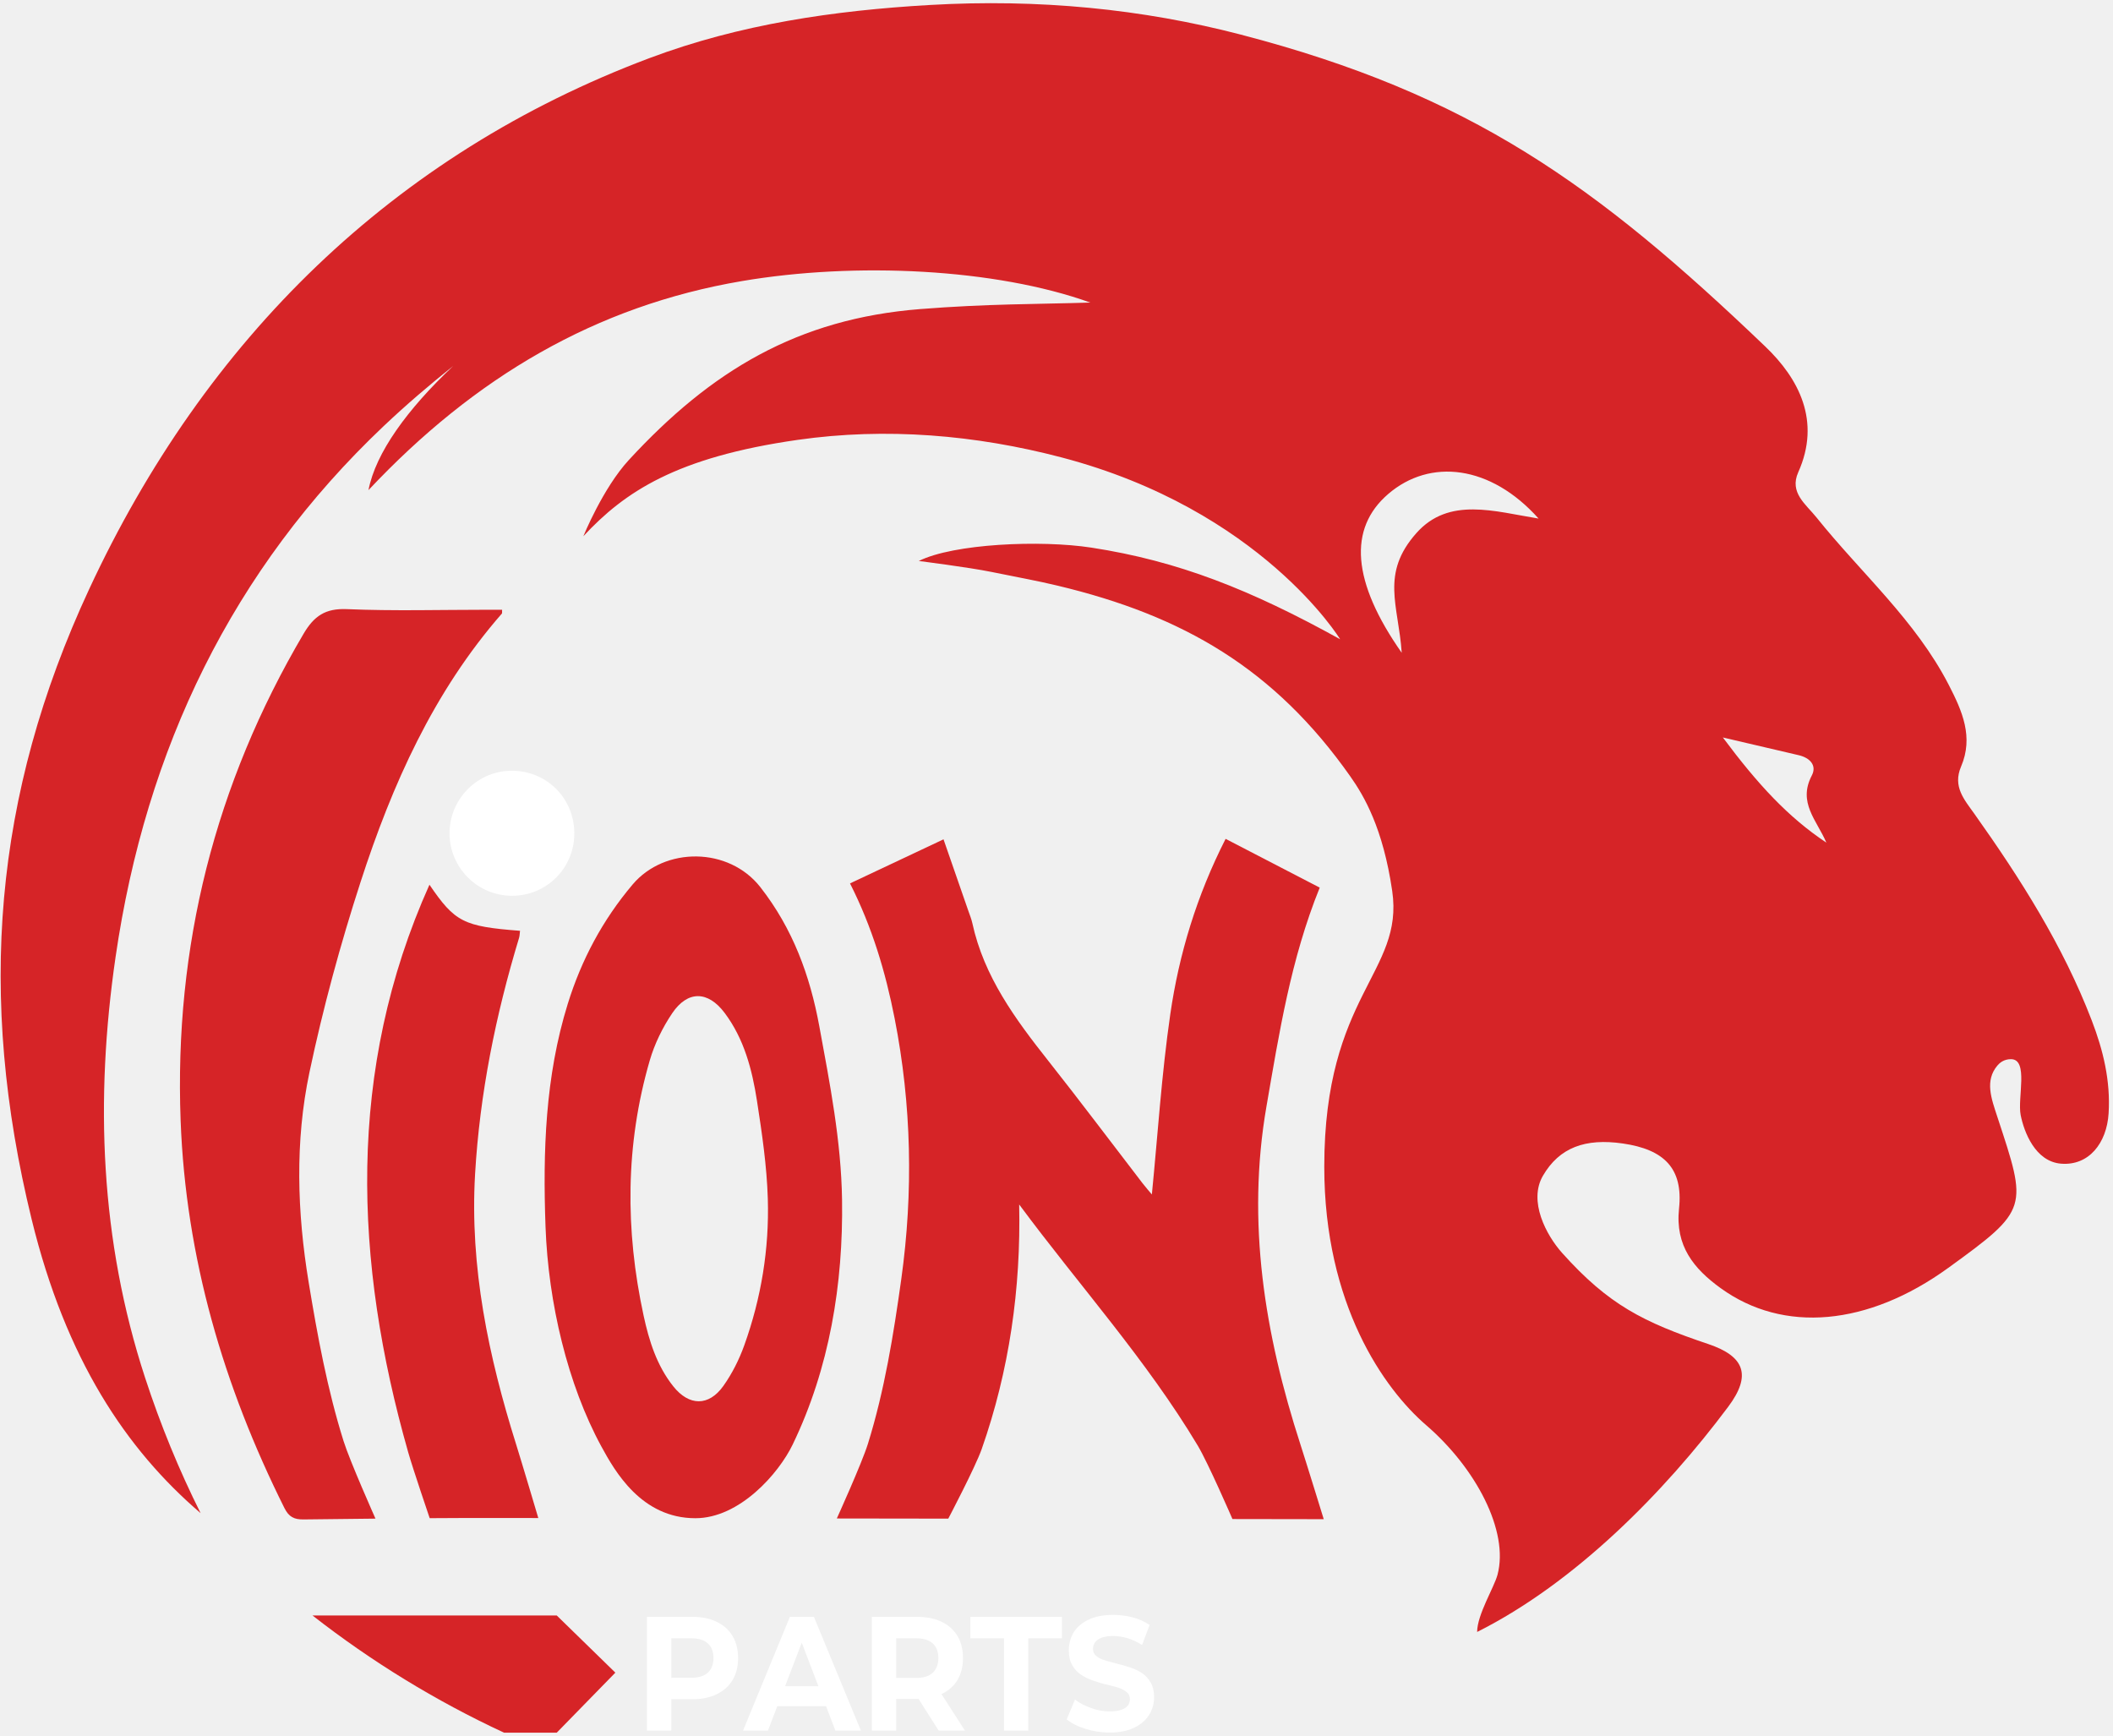
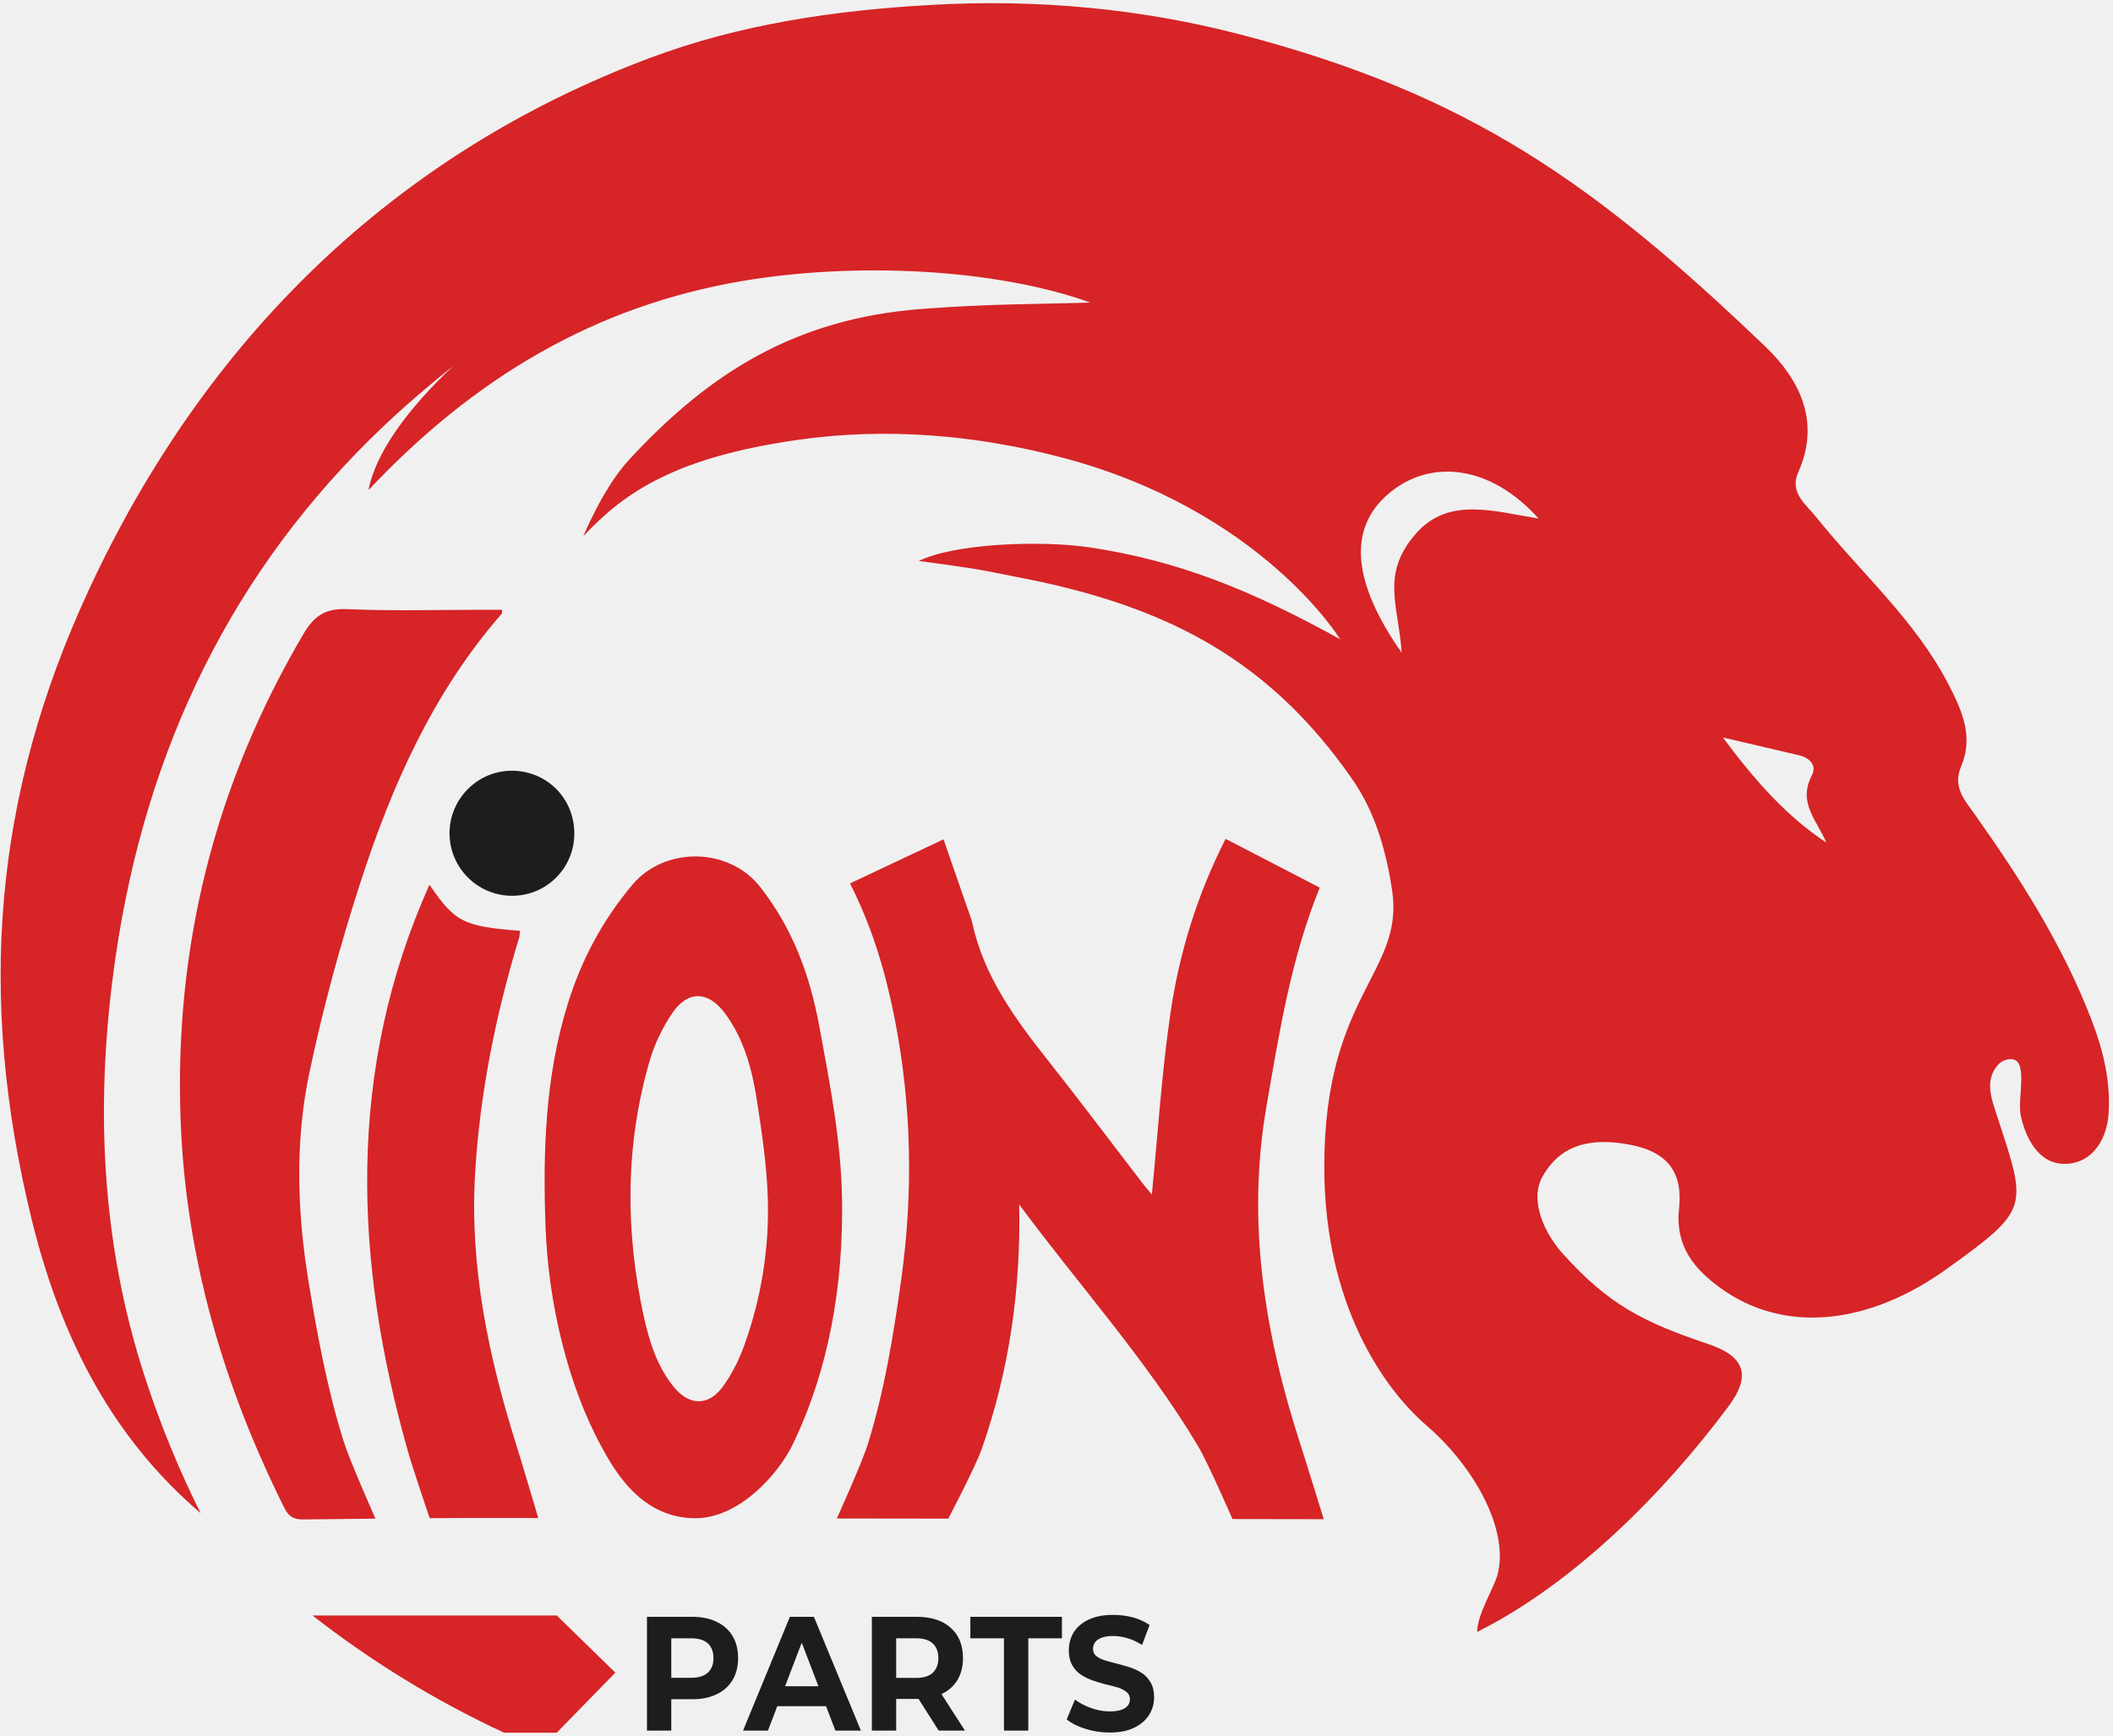
<svg xmlns="http://www.w3.org/2000/svg" role="img" aria-label="Lion Parts" viewBox="212 437 347 285" width="347" height="285">
  <g>
    <path transform="matrix(1.000 0.000 0.000 -1.000 271.215 581.841)" fill="#D62427" d="M 0 0 C 5.178 15.974 11.972 31.224 23.2 44.075 C 23.268 44.152 23.221 44.329 23.24 44.704 L 20.913 44.704 C 13.193 44.704 5.464 44.479 -2.243 44.805 C -5.78 44.955 -7.638 43.685 -9.357 40.768 C -23.917 16.068 -30.632 -10.605 -29.552 -39.207 C -28.703 -61.675 -22.522 -82.766 -12.507 -102.816 C -11.775 -104.28 -10.924 -104.709 -9.358 -104.688 C -5.424 -104.637 -1.489 -104.595 2.446 -104.556 C 2.446 -104.556 -1.764 -95.109 -2.793 -91.825 C -5.462 -83.315 -7.089 -74.484 -8.534 -65.699 C -10.415 -54.266 -10.796 -42.629 -8.395 -31.256 C -6.169 -20.713 -3.324 -10.253 0 0" />
    <path transform="matrix(1.000 0.000 0.000 -1.000 318.704 611.149)" fill="#D62427" d="M 0 0 C 0.79 2.716 2.099 5.391 3.681 7.741 C 6.221 11.512 9.557 11.451 12.29 7.812 C 15.494 3.547 16.813 -1.507 17.608 -6.636 C 18.432 -11.959 19.224 -17.323 19.387 -22.712 C 19.635 -30.941 18.305 -39.033 15.52 -46.79 C 14.68 -49.13 13.522 -51.441 12.084 -53.462 C 9.683 -56.835 6.451 -56.772 3.868 -53.529 C 1.151 -50.116 -0.118 -46.048 -1.017 -41.88 C -4.046 -27.846 -4.027 -13.845 0 0 M -7.938 -63.416 C -5.743 -67.445 -1.387 -75.181 7.493 -75.181 C 14.74 -75.181 21.166 -67.854 23.46 -63.102 C 29.523 -50.545 31.788 -36.695 31.578 -22.849 C 31.432 -13.203 29.576 -3.801 27.843 5.62 C 26.315 13.927 23.507 21.615 18.173 28.443 C 12.984 35.085 2.455 35.126 -2.815 28.892 C -7.75 23.051 -11.222 16.519 -13.466 9.29 C -17.174 -2.658 -17.564 -14.97 -17.116 -27.325 C -16.665 -39.802 -13.483 -53.233 -7.938 -63.416" />
    <path transform="matrix(1.000 0.000 0.000 -1.000 425.562 674.231)" fill="#D62427" d="M 0 0 C -5.882 18.162 -8.881 36.497 -5.579 55.546 C -3.488 67.61 -1.592 79.709 3.165 91.461 C -1.902 94.087 -7.035 96.748 -12.29 99.471 C -17.025 90.159 -19.942 80.572 -21.379 70.647 C -22.803 60.805 -23.435 50.847 -24.401 41.073 C -24.771 41.516 -25.386 42.203 -25.946 42.932 C -31.092 49.619 -36.153 56.373 -41.387 62.99 C -46.818 69.857 -51.972 76.837 -53.885 85.633 C -54.038 86.332 -54.318 87.004 -54.553 87.684 C -55.887 91.535 -57.225 95.383 -58.617 99.392 C -63.873 96.914 -68.904 94.542 -73.973 92.153 C -70.329 84.968 -68.141 77.599 -66.649 70.005 C -63.856 55.788 -63.561 41.448 -65.553 27.164 C -66.822 18.062 -68.301 8.888 -71.039 0.096 C -72.024 -3.068 -76.138 -12.141 -76.138 -12.141 C -70.037 -12.149 -63.936 -12.159 -57.834 -12.167 C -57.834 -12.167 -53.397 -3.735 -52.347 -0.746 C -47.823 12.129 -45.893 25.571 -46.191 39.426 C -36.417 26.228 -25.304 13.923 -16.868 -0.168 C -15.154 -3.031 -11.167 -12.233 -11.167 -12.233 C -5.722 -12.242 -1.621 -12.249 3.824 -12.257 C 3.824 -12.257 0.989 -3.054 0 0" />
    <path transform="matrix(1.000 0.000 0.000 -1.000 282.564 686.323)" fill="#D62427" d="M 0 0 C 3.484 0.023 6.968 0.037 10.452 0.033 C 12.914 0.031 15.375 0.025 17.836 0.023 C 17.836 0.023 15.146 9.094 14.201 12.102 C 9.653 26.577 6.566 41.25 7.454 56.504 C 8.225 69.722 10.835 82.63 14.676 95.294 C 14.787 95.663 14.783 96.068 14.834 96.462 C 5.541 97.176 4.144 97.899 -0.039 104.03 C -13.699 73.573 -12.439 42.086 -3.522 10.798 C -2.744 8.067 0 0 0 0" />
-     <path transform="matrix(1.000 0.000 0.000 -1.000 306.316 573.791)" fill="#FFFFFF" d="M 0 0 C -0.047 5.678 -4.459 10.13 -10.122 10.214 C -15.78 10.298 -20.461 5.689 -20.492 0.002 C -20.522 -5.682 -15.915 -10.315 -10.229 -10.319 C -4.516 -10.322 0.048 -5.718 0 0" />
+     <path transform="matrix(1.000 0.000 0.000 -1.000 306.316 573.791)" fill="#1d1d1b" d="M 0 0 C -0.047 5.678 -4.459 10.13 -10.122 10.214 C -15.78 10.298 -20.461 5.689 -20.492 0.002 C -20.522 -5.682 -15.915 -10.315 -10.229 -10.319 C -4.516 -10.322 0.048 -5.718 0 0" />
    <path transform="matrix(1.000 0.000 0.000 -1.000 263.319 702.302)" fill="#D62427" d="M 0 0 C 9.669 -7.549 20.206 -14.024 31.454 -19.246 L 40.111 -19.246 L 49.735 -9.388 L 40.111 0 Z" />
    <path transform="matrix(1.000 0.000 0.000 -1.000 494.930 558.111)" fill="#D62427" d="M 0 0 C 5.329 -1.244 8.902 -2.073 12.474 -2.915 C 14.249 -3.333 15.49 -4.558 14.603 -6.255 C 12.283 -10.703 15.408 -13.561 16.997 -17.268 C 10.718 -13.099 5.733 -7.688 0 0 M -50.325 33.568 C -56.267 26.875 -53.27 21.724 -52.737 13.906 C -60.93 25.587 -61.556 34.315 -54.949 39.991 C -48.093 45.879 -38.153 44.782 -30.261 35.949 C -37.493 37.112 -44.988 39.578 -50.325 33.568 M 60.568 -46.44 C 55.838 -34.139 48.862 -23.182 41.313 -12.548 C 39.649 -10.205 37.712 -8.074 39.122 -4.772 C 41.19 0.072 39.327 4.309 37.104 8.625 C 31.631 19.255 22.684 27.008 15.387 36.123 C 13.638 38.306 10.879 40.204 12.383 43.559 C 16.159 51.986 12.45 58.954 6.98 64.19 C -20.826 90.807 -41.522 105.629 -79.186 115.434 C -95.325 119.635 -112.337 121.325 -130.247 120.293 C -145.953 119.388 -161.456 117.139 -176.288 111.562 C -218.365 95.742 -249.22 65.412 -268.302 24.327 C -284.032 -9.535 -286.669 -42.531 -277.741 -79.098 C -272.122 -102.113 -262.214 -116.906 -249.986 -127.386 C -253.524 -120.314 -256.567 -112.904 -259.1 -105.157 C -266.478 -82.586 -267.359 -59.461 -263.948 -36.035 C -258.977 -1.885 -244.78 27.614 -219.886 51.171 C -216.167 54.69 -212.365 57.925 -208.514 61.001 C -216.06 53.889 -221.243 46.731 -222.418 40.623 C -204.965 59.185 -185.09 70.876 -161.07 74.954 C -142.379 78.128 -119.424 77.005 -103.876 71.422 C -112.709 71.142 -120.645 71.236 -131.816 70.353 C -151.937 68.763 -166.145 60.238 -179.664 45.566 C -183.934 40.932 -187.13 33.049 -187.13 33.049 C -180.353 40.347 -171.828 46.031 -151.937 48.872 C -137.405 50.948 -122.711 49.697 -108.605 45.993 C -75.814 37.385 -62.849 16.13 -62.849 16.13 C -77.555 24.268 -89.423 28.981 -103.686 31.175 C -112.081 32.466 -126.363 31.823 -132.046 28.981 C -132.046 28.981 -123.888 27.955 -120.114 27.185 C -114.997 26.14 -112.87 25.793 -109.284 24.939 C -88.576 20.003 -73.616 11.267 -61.183 -6.388 C -58.953 -9.556 -55.811 -14.841 -54.298 -25.215 C -52.342 -38.652 -65.456 -42.194 -65.456 -70.493 C -65.456 -93.131 -55.651 -106.963 -48.72 -112.94 C -40.58 -119.958 -35.093 -130.325 -37.006 -137.504 C -37.555 -139.567 -40.352 -144.067 -40.352 -146.897 C -24.275 -138.834 -9.625 -123.981 0.887 -109.904 C 4.761 -104.718 3.554 -101.619 -2.399 -99.614 C -13.067 -96.022 -18.763 -93.178 -26.405 -84.642 C -28.99 -81.753 -31.985 -76.152 -29.54 -71.963 C -26.854 -67.361 -22.622 -65.776 -16.406 -66.682 C -9.669 -67.663 -6.492 -70.747 -7.196 -77.366 C -7.849 -83.491 -4.783 -87.237 -0.361 -90.437 C 9.95 -97.899 23.827 -96.662 37.02 -87.105 C 50.308 -77.479 50.018 -77.311 45.074 -62.294 C 44.083 -59.283 42.997 -56.372 45.074 -53.892 C 45.415 -53.486 46.109 -52.827 47.319 -52.832 C 50.251 -52.842 48.357 -59.213 48.906 -62.003 C 49.452 -64.77 51.286 -69.646 55.538 -69.993 C 60.074 -70.363 63.048 -66.655 63.35 -61.71 C 63.676 -56.399 62.472 -51.389 60.568 -46.44" />
-     <path transform="matrix(24.654 0 0 26.687 316.200 721.206)" fill="#FFFFFF" d="M0.245 0L0.083 0L0.083-0.7L0.386-0.7Q0.48-0.7 0.548-0.669Q0.616-0.639 0.653-0.582Q0.69-0.525 0.69-0.446L0.69-0.446Q0.69-0.368 0.653-0.311Q0.616-0.254 0.548-0.224Q0.48-0.193 0.386-0.193L0.386-0.193L0.245-0.193L0.245 0ZM0.245-0.568L0.245-0.325L0.377-0.325Q0.452-0.325 0.489-0.357Q0.526-0.389 0.526-0.446L0.526-0.446Q0.526-0.504 0.489-0.536Q0.452-0.568 0.377-0.568L0.377-0.568L0.245-0.568ZM0.889 0L0.723 0L1.035-0.7L1.195-0.7L1.508 0L1.338 0L1.276-0.15L0.951-0.15L0.889 0ZM1.003-0.273L1.225-0.273L1.114-0.541L1.003-0.273ZM1.743 0L1.581 0L1.581-0.7L1.88-0.7Q2.026-0.7 2.107-0.632Q2.188-0.565 2.188-0.446L2.188-0.446Q2.188-0.368 2.151-0.311Q2.114-0.255 2.046-0.225L2.046-0.225Q2.045-0.225 2.045-0.224L2.045-0.224L2.201 0L2.026 0L1.892-0.195Q1.888-0.195 1.884-0.195L1.884-0.195L1.743-0.195L1.743 0ZM1.743-0.568L1.743-0.324L1.875-0.324Q1.95-0.324 1.987-0.356Q2.024-0.389 2.024-0.446L2.024-0.446Q2.024-0.504 1.987-0.536Q1.95-0.568 1.875-0.568L1.875-0.568L1.743-0.568ZM2.623 0L2.461 0L2.461-0.568L2.237-0.568L2.237-0.7L2.847-0.7L2.847-0.568L2.623-0.568L2.623 0ZM3.164 0.012L3.164 0.012Q3.08 0.012 3.003-0.011Q2.926-0.033 2.879-0.069L2.879-0.069L2.934-0.191Q2.979-0.159 3.041-0.139Q3.102-0.118 3.165-0.118L3.165-0.118Q3.213-0.118 3.243-0.128Q3.272-0.137 3.286-0.154Q3.3-0.171 3.3-0.193L3.3-0.193Q3.3-0.221 3.278-0.237Q3.256-0.254 3.22-0.265Q3.184-0.275 3.14-0.284Q3.097-0.294 3.054-0.308Q3.01-0.322 2.974-0.344Q2.938-0.366 2.916-0.402Q2.893-0.438 2.893-0.494L2.893-0.494Q2.893-0.554 2.925-0.604Q2.958-0.653 3.023-0.682Q3.089-0.712 3.188-0.712L3.188-0.712Q3.254-0.712 3.318-0.697Q3.382-0.681 3.431-0.65L3.431-0.65L3.381-0.527Q3.332-0.555 3.283-0.569Q3.234-0.582 3.187-0.582L3.187-0.582Q3.14-0.582 3.11-0.571Q3.08-0.56 3.067-0.542Q3.054-0.525 3.054-0.502L3.054-0.502Q3.054-0.475 3.076-0.459Q3.098-0.442 3.134-0.432Q3.17-0.422 3.213-0.412Q3.257-0.402 3.3-0.389Q3.344-0.376 3.38-0.354Q3.416-0.332 3.438-0.296Q3.461-0.26 3.461-0.205L3.461-0.205Q3.461-0.146 3.428-0.097Q3.395-0.048 3.329-0.018Q3.264 0.012 3.164 0.012Z" />
+     <path transform="matrix(24.654 0 0 26.687 316.200 721.206)" fill="#1d1d1b" d="M0.245 0L0.083 0L0.083-0.7L0.386-0.7Q0.48-0.7 0.548-0.669Q0.616-0.639 0.653-0.582Q0.69-0.525 0.69-0.446L0.69-0.446Q0.69-0.368 0.653-0.311Q0.616-0.254 0.548-0.224Q0.48-0.193 0.386-0.193L0.386-0.193L0.245-0.193L0.245 0ZM0.245-0.568L0.245-0.325L0.377-0.325Q0.452-0.325 0.489-0.357Q0.526-0.389 0.526-0.446L0.526-0.446Q0.526-0.504 0.489-0.536Q0.452-0.568 0.377-0.568L0.377-0.568L0.245-0.568ZM0.889 0L0.723 0L1.035-0.7L1.195-0.7L1.508 0L1.338 0L1.276-0.15L0.951-0.15L0.889 0ZM1.003-0.273L1.225-0.273L1.114-0.541L1.003-0.273ZM1.743 0L1.581 0L1.581-0.7L1.88-0.7Q2.026-0.7 2.107-0.632Q2.188-0.565 2.188-0.446L2.188-0.446Q2.188-0.368 2.151-0.311Q2.114-0.255 2.046-0.225L2.046-0.225Q2.045-0.225 2.045-0.224L2.045-0.224L2.201 0L2.026 0L1.892-0.195Q1.888-0.195 1.884-0.195L1.884-0.195L1.743-0.195L1.743 0ZM1.743-0.568L1.743-0.324L1.875-0.324Q1.95-0.324 1.987-0.356Q2.024-0.389 2.024-0.446L2.024-0.446Q2.024-0.504 1.987-0.536Q1.95-0.568 1.875-0.568L1.875-0.568L1.743-0.568ZM2.623 0L2.461 0L2.461-0.568L2.237-0.568L2.237-0.7L2.847-0.7L2.847-0.568L2.623-0.568L2.623 0ZM3.164 0.012L3.164 0.012Q3.08 0.012 3.003-0.011Q2.926-0.033 2.879-0.069L2.879-0.069L2.934-0.191Q2.979-0.159 3.041-0.139Q3.102-0.118 3.165-0.118L3.165-0.118Q3.213-0.118 3.243-0.128Q3.272-0.137 3.286-0.154Q3.3-0.171 3.3-0.193L3.3-0.193Q3.3-0.221 3.278-0.237Q3.256-0.254 3.22-0.265Q3.184-0.275 3.14-0.284Q3.097-0.294 3.054-0.308Q3.01-0.322 2.974-0.344Q2.938-0.366 2.916-0.402Q2.893-0.438 2.893-0.494L2.893-0.494Q2.893-0.554 2.925-0.604Q2.958-0.653 3.023-0.682Q3.089-0.712 3.188-0.712L3.188-0.712Q3.254-0.712 3.318-0.697Q3.382-0.681 3.431-0.65L3.431-0.65L3.381-0.527Q3.332-0.555 3.283-0.569Q3.234-0.582 3.187-0.582L3.187-0.582Q3.14-0.582 3.11-0.571Q3.08-0.56 3.067-0.542Q3.054-0.525 3.054-0.502L3.054-0.502Q3.054-0.475 3.076-0.459Q3.098-0.442 3.134-0.432Q3.17-0.422 3.213-0.412Q3.257-0.402 3.3-0.389Q3.344-0.376 3.38-0.354Q3.416-0.332 3.438-0.296Q3.461-0.26 3.461-0.205L3.461-0.205Q3.461-0.146 3.428-0.097Q3.395-0.048 3.329-0.018Q3.264 0.012 3.164 0.012Z" />
  </g>
</svg>
